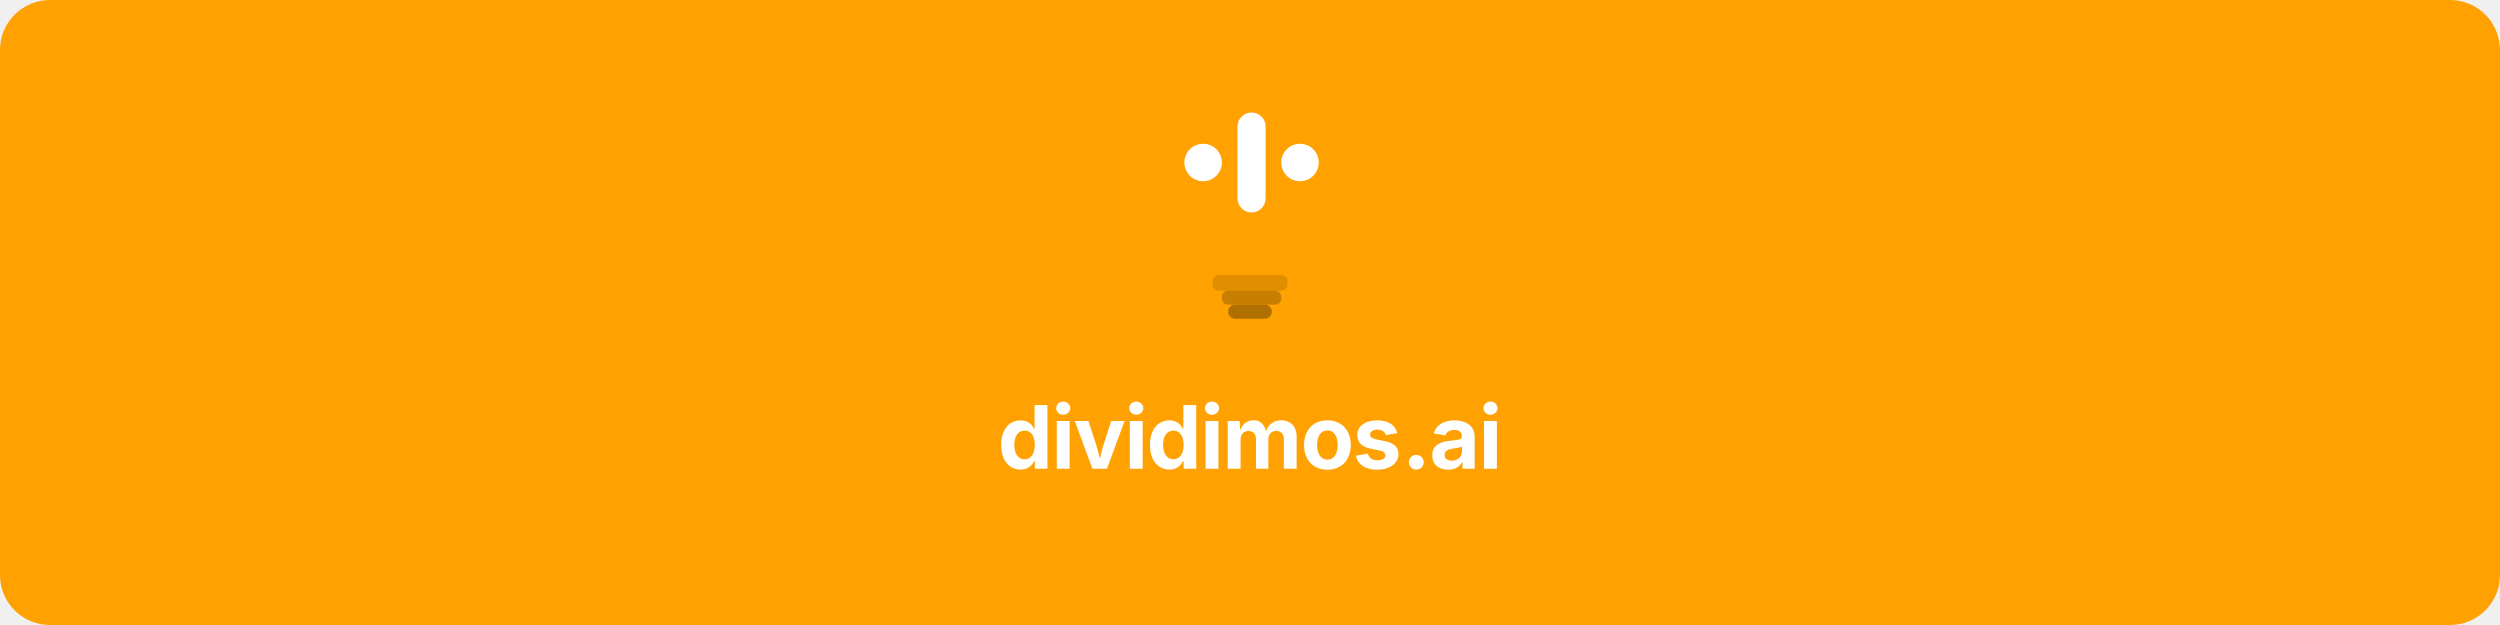
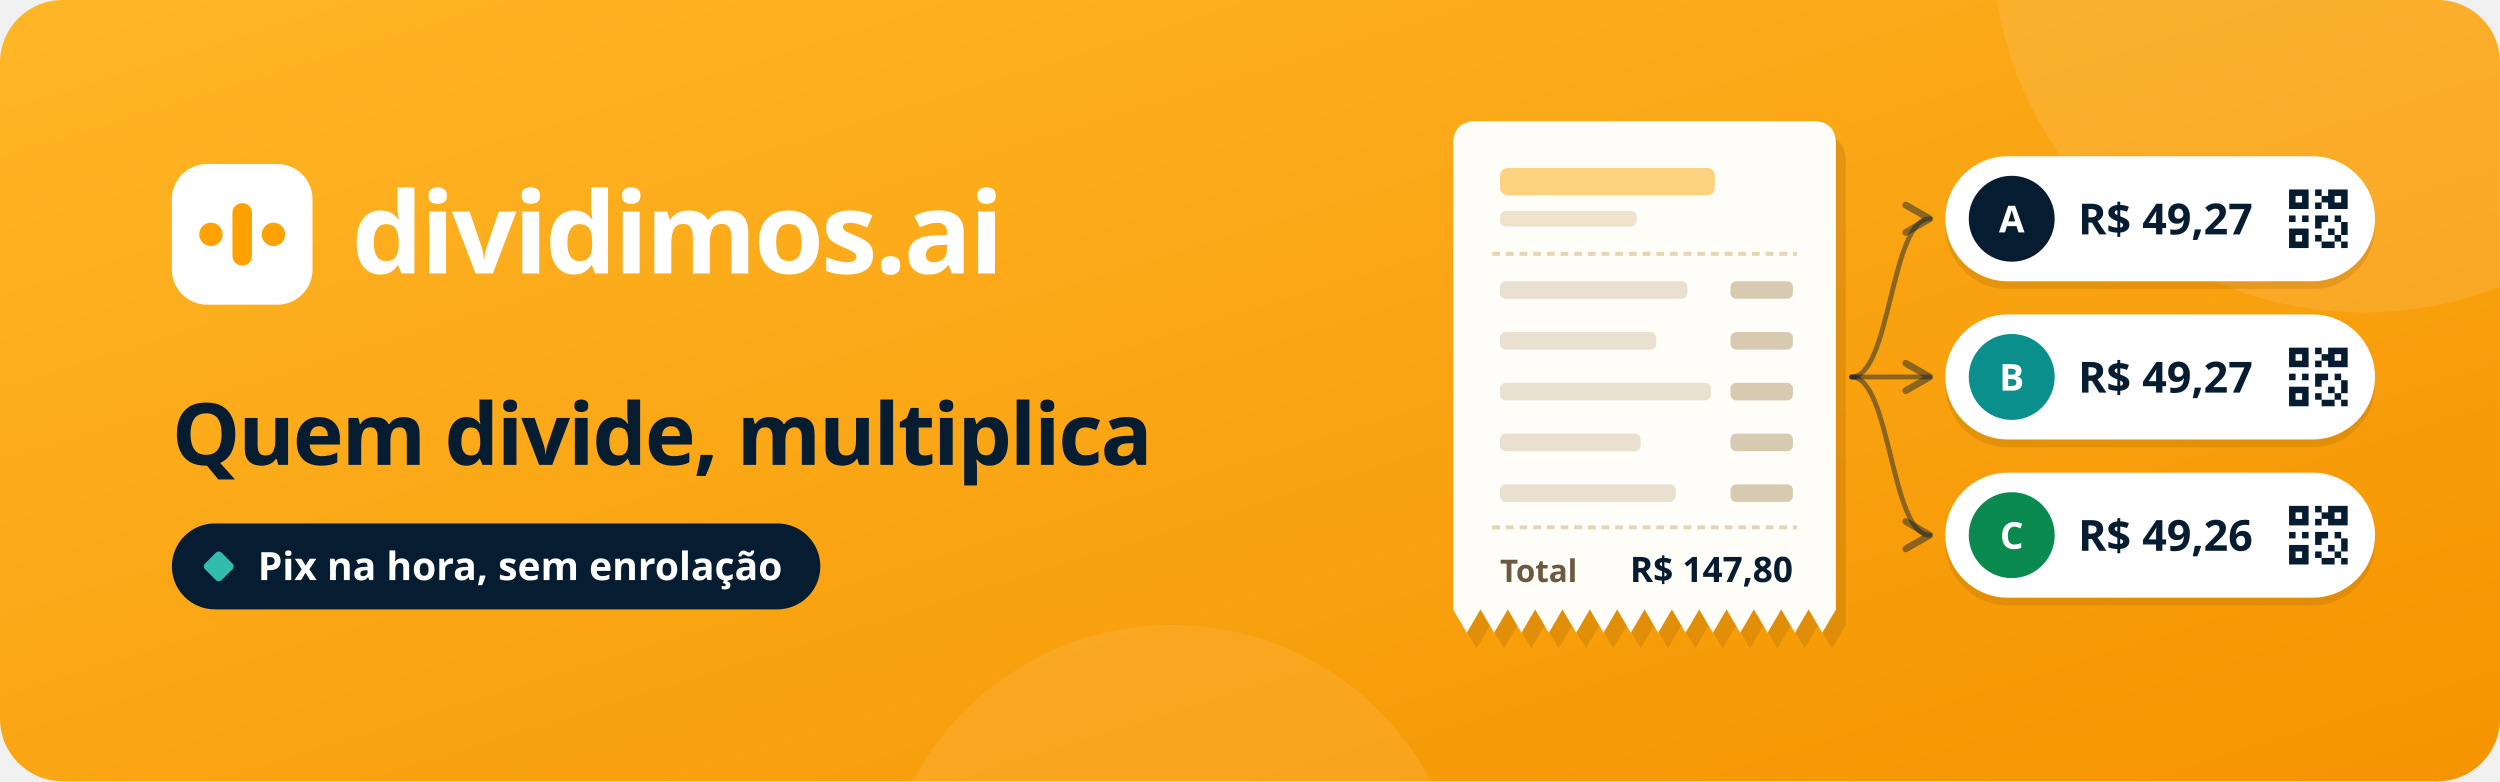
- <svg xmlns="http://www.w3.org/2000/svg" viewBox="0 0 800 200" width="800" height="200">
-   <rect width="800" height="200" rx="16" fill="#FEA101" />
-   <g transform="translate(400,52)">
-     <circle cx="-15" cy="0" r="6" fill="white" />
-     <rect x="-4" y="-16" width="9" height="32" rx="4.5" fill="white" />
-     <circle cx="16" cy="0" r="6" fill="white" />
-     <rect x="-12" y="36" width="24" height="5" rx="2" fill="#E08E00" />
-     <rect x="-9" y="41" width="19" height="4.5" rx="2" fill="#C87E00" />
-     <rect x="-7" y="45.5" width="14" height="4.5" rx="2.25" fill="#B07000" />
+ <svg xmlns="http://www.w3.org/2000/svg" xmlns:xlink="http://www.w3.org/1999/xlink" viewBox="0 0 1280 400" width="1280" height="400" role="img" aria-labelledby="banner-title banner-desc">
+   <defs>
+     <linearGradient id="banner-bg" x1="0" y1="0" x2="1" y2="1">
+       <stop offset="0" stop-color="#FFB627" />
+       <stop offset="1" stop-color="#F59400" />
+     </linearGradient>
+     <clipPath id="banner-clip">
+       <rect width="1280" height="400" rx="32" />
+     </clipPath>
+     <symbol id="banner-qr" viewBox="0 0 9 9">
+       <path fill-rule="evenodd" d="M0 0h3v3h-3zM1 1v1h1v-1zM6 0h3v3h-3zM7 1v1h1v-1zM0 6h3v3h-3zM1 7v1h1v-1zM4 0h1v1h-1zM5 1h1v1h-1zM4 2h1v1h-1zM0 4h1v1h-1zM2 4h1v1h-1zM4 4h1v1h-1zM5 4h1v1h-1zM7 4h1v1h-1zM4 5h1v1h-1zM8 5h1v1h-1zM6 6h1v1h-1zM8 6h1v1h-1zM4 7h1v1h-1zM7 7h1v1h-1zM5 8h1v1h-1zM6 8h1v1h-1zM8 8h1v1h-1z" />
+     </symbol>
+     <marker id="banner-arrow" viewBox="0 0 10 10" refX="8" refY="5" markerWidth="7" markerHeight="7" orient="auto-start-reverse">
+       <path d="M1 1L8 5L1 9" fill="none" stroke="#061C31" stroke-opacity="0.45" stroke-width="2" stroke-linecap="round" stroke-linejoin="round" />
+     </marker>
+   </defs>
+   <style>
+     .sans { font-family: -apple-system, BlinkMacSystemFont, "Segoe UI", "Noto Sans", Helvetica, Arial, sans-serif; }
+   </style>
+   <g clip-path="url(#banner-clip)">
+     <rect width="1280" height="400" fill="url(#banner-bg)" />
+     <circle cx="1210" cy="-30" r="190" fill="#FFFFFF" fill-opacity="0.10" />
+     <circle cx="600" cy="470" r="150" fill="#FFFFFF" fill-opacity="0.08" />
  </g>
-   <text x="400" y="150" text-anchor="middle" font-family="system-ui,-apple-system,sans-serif" font-weight="700" font-size="28" letter-spacing="-0.5" fill="white">dividimos<tspan opacity="0.8">.ai</tspan>
-   </text>
+   <g transform="translate(88 84)">
+     <rect width="72" height="72" rx="18" fill="#FFFFFF" />
+     <circle cx="20" cy="36" r="6" fill="#FEA101" />
+     <rect x="31" y="20" width="10" height="32" rx="5" fill="#FEA101" />
+     <circle cx="52" cy="36" r="6" fill="#FEA101" />
+   </g>
+   <text class="sans" x="180" y="140" font-size="58" font-weight="800" letter-spacing="-1.5" fill="#FFFFFF">dividimos.ai</text>
+   <text class="sans" x="88" y="238" font-size="44" font-weight="800" letter-spacing="-1" fill="#061C31">Quem divide, multiplica</text>
+   <rect x="88" y="268" width="332" height="44" rx="22" fill="#061C31" />
+   <rect x="106" y="284" width="12" height="12" rx="2" transform="rotate(45 112 290)" fill="#32BCAD" />
+   <text class="sans" x="132" y="297" font-size="20" font-weight="700" fill="#FFFFFF">Pix na hora, sem enrolação</text>
+   <g transform="translate(744 62)">
+     <path transform="translate(5 8)" fill="#7A4A00" fill-opacity="0.18" d="M0 12Q0 0 12 0H184Q196 0 196 12V250L189 262L182 250L175 262L168 250L161 262L154 250L147 262L140 250L133 262L126 250L119 262L112 250L105 262L98 250L91 262L84 250L77 262L70 250L63 262L56 250L49 262L42 250L35 262L28 250L21 262L14 250L7 262L0 250Z" />
+     <path fill="#FFFDF8" d="M0 12Q0 0 12 0H184Q196 0 196 12V250L189 262L182 250L175 262L168 250L161 262L154 250L147 262L140 250L133 262L126 250L119 262L112 250L105 262L98 250L91 262L84 250L77 262L70 250L63 262L56 250L49 262L42 250L35 262L28 250L21 262L14 250L7 262L0 250Z" />
+     <rect x="24" y="24" width="110" height="14" rx="4" fill="#FDD27E" />
+     <rect x="24" y="46" width="70" height="8" rx="3" fill="#EFE3CC" />
+     <line x1="20" y1="68" x2="176" y2="68" stroke="#E6D5B3" stroke-width="2" stroke-dasharray="4 3" />
+     <rect x="24" y="82" width="96" height="9" rx="3" fill="#E9E0D0" />
+     <rect x="142" y="82" width="32" height="9" rx="3" fill="#D8CAB0" />
+     <rect x="24" y="108" width="80" height="9" rx="3" fill="#E9E0D0" />
+     <rect x="142" y="108" width="32" height="9" rx="3" fill="#D8CAB0" />
+     <rect x="24" y="134" width="108" height="9" rx="3" fill="#E9E0D0" />
+     <rect x="142" y="134" width="32" height="9" rx="3" fill="#D8CAB0" />
+     <rect x="24" y="160" width="72" height="9" rx="3" fill="#E9E0D0" />
+     <rect x="142" y="160" width="32" height="9" rx="3" fill="#D8CAB0" />
+     <rect x="24" y="186" width="90" height="9" rx="3" fill="#E9E0D0" />
+     <rect x="142" y="186" width="32" height="9" rx="3" fill="#D8CAB0" />
+     <line x1="20" y1="208" x2="176" y2="208" stroke="#E6D5B3" stroke-width="2" stroke-dasharray="4 3" />
+     <text class="sans" x="24" y="236" font-size="16" font-weight="600" fill="#6B5A40">Total</text>
+     <text class="sans" x="174" y="236" font-size="18" font-weight="800" text-anchor="end" fill="#061C31">R$ 147,80</text>
+   </g>
+   <g fill="none" stroke="#061C31" stroke-opacity="0.45" stroke-width="2.5" stroke-linecap="round" marker-end="url(#banner-arrow)">
+     <path d="M948 193C968 193 968 112 988 112" />
+     <path d="M948 193H988" />
+     <path d="M948 193C968 193 968 274 988 274" />
+   </g>
+   <g class="sans">
+     <g transform="translate(996 80)">
+       <rect y="4" width="220" height="64" rx="32" fill="#7A4A00" fill-opacity="0.16" />
+       <rect width="220" height="64" rx="32" fill="#FFFFFF" />
+       <circle cx="34" cy="32" r="22" fill="#061C31" />
+       <text x="34" y="39" font-size="19" font-weight="700" text-anchor="middle" fill="#FFFFFF">A</text>
+       <text x="68" y="40" font-size="22" font-weight="800" fill="#061C31">R$ 49,27</text>
+       <use href="#banner-qr" xlink:href="#banner-qr" x="176" y="17" width="30" height="30" fill="#061C31" />
+     </g>
+     <g transform="translate(996 161)">
+       <rect y="4" width="220" height="64" rx="32" fill="#7A4A00" fill-opacity="0.16" />
+       <rect width="220" height="64" rx="32" fill="#FFFFFF" />
+       <circle cx="34" cy="32" r="22" fill="#0B8F8C" />
+       <text x="34" y="39" font-size="19" font-weight="700" text-anchor="middle" fill="#FFFFFF">B</text>
+       <text x="68" y="40" font-size="22" font-weight="800" fill="#061C31">R$ 49,27</text>
+       <use href="#banner-qr" xlink:href="#banner-qr" x="176" y="17" width="30" height="30" fill="#061C31" />
+     </g>
+     <g transform="translate(996 242)">
+       <rect y="4" width="220" height="64" rx="32" fill="#7A4A00" fill-opacity="0.16" />
+       <rect width="220" height="64" rx="32" fill="#FFFFFF" />
+       <circle cx="34" cy="32" r="22" fill="#0A8A4E" />
+       <text x="34" y="39" font-size="19" font-weight="700" text-anchor="middle" fill="#FFFFFF">C</text>
+       <text x="68" y="40" font-size="22" font-weight="800" fill="#061C31">R$ 49,26</text>
+       <use href="#banner-qr" xlink:href="#banner-qr" x="176" y="17" width="30" height="30" fill="#061C31" />
+     </g>
+   </g>
</svg>
